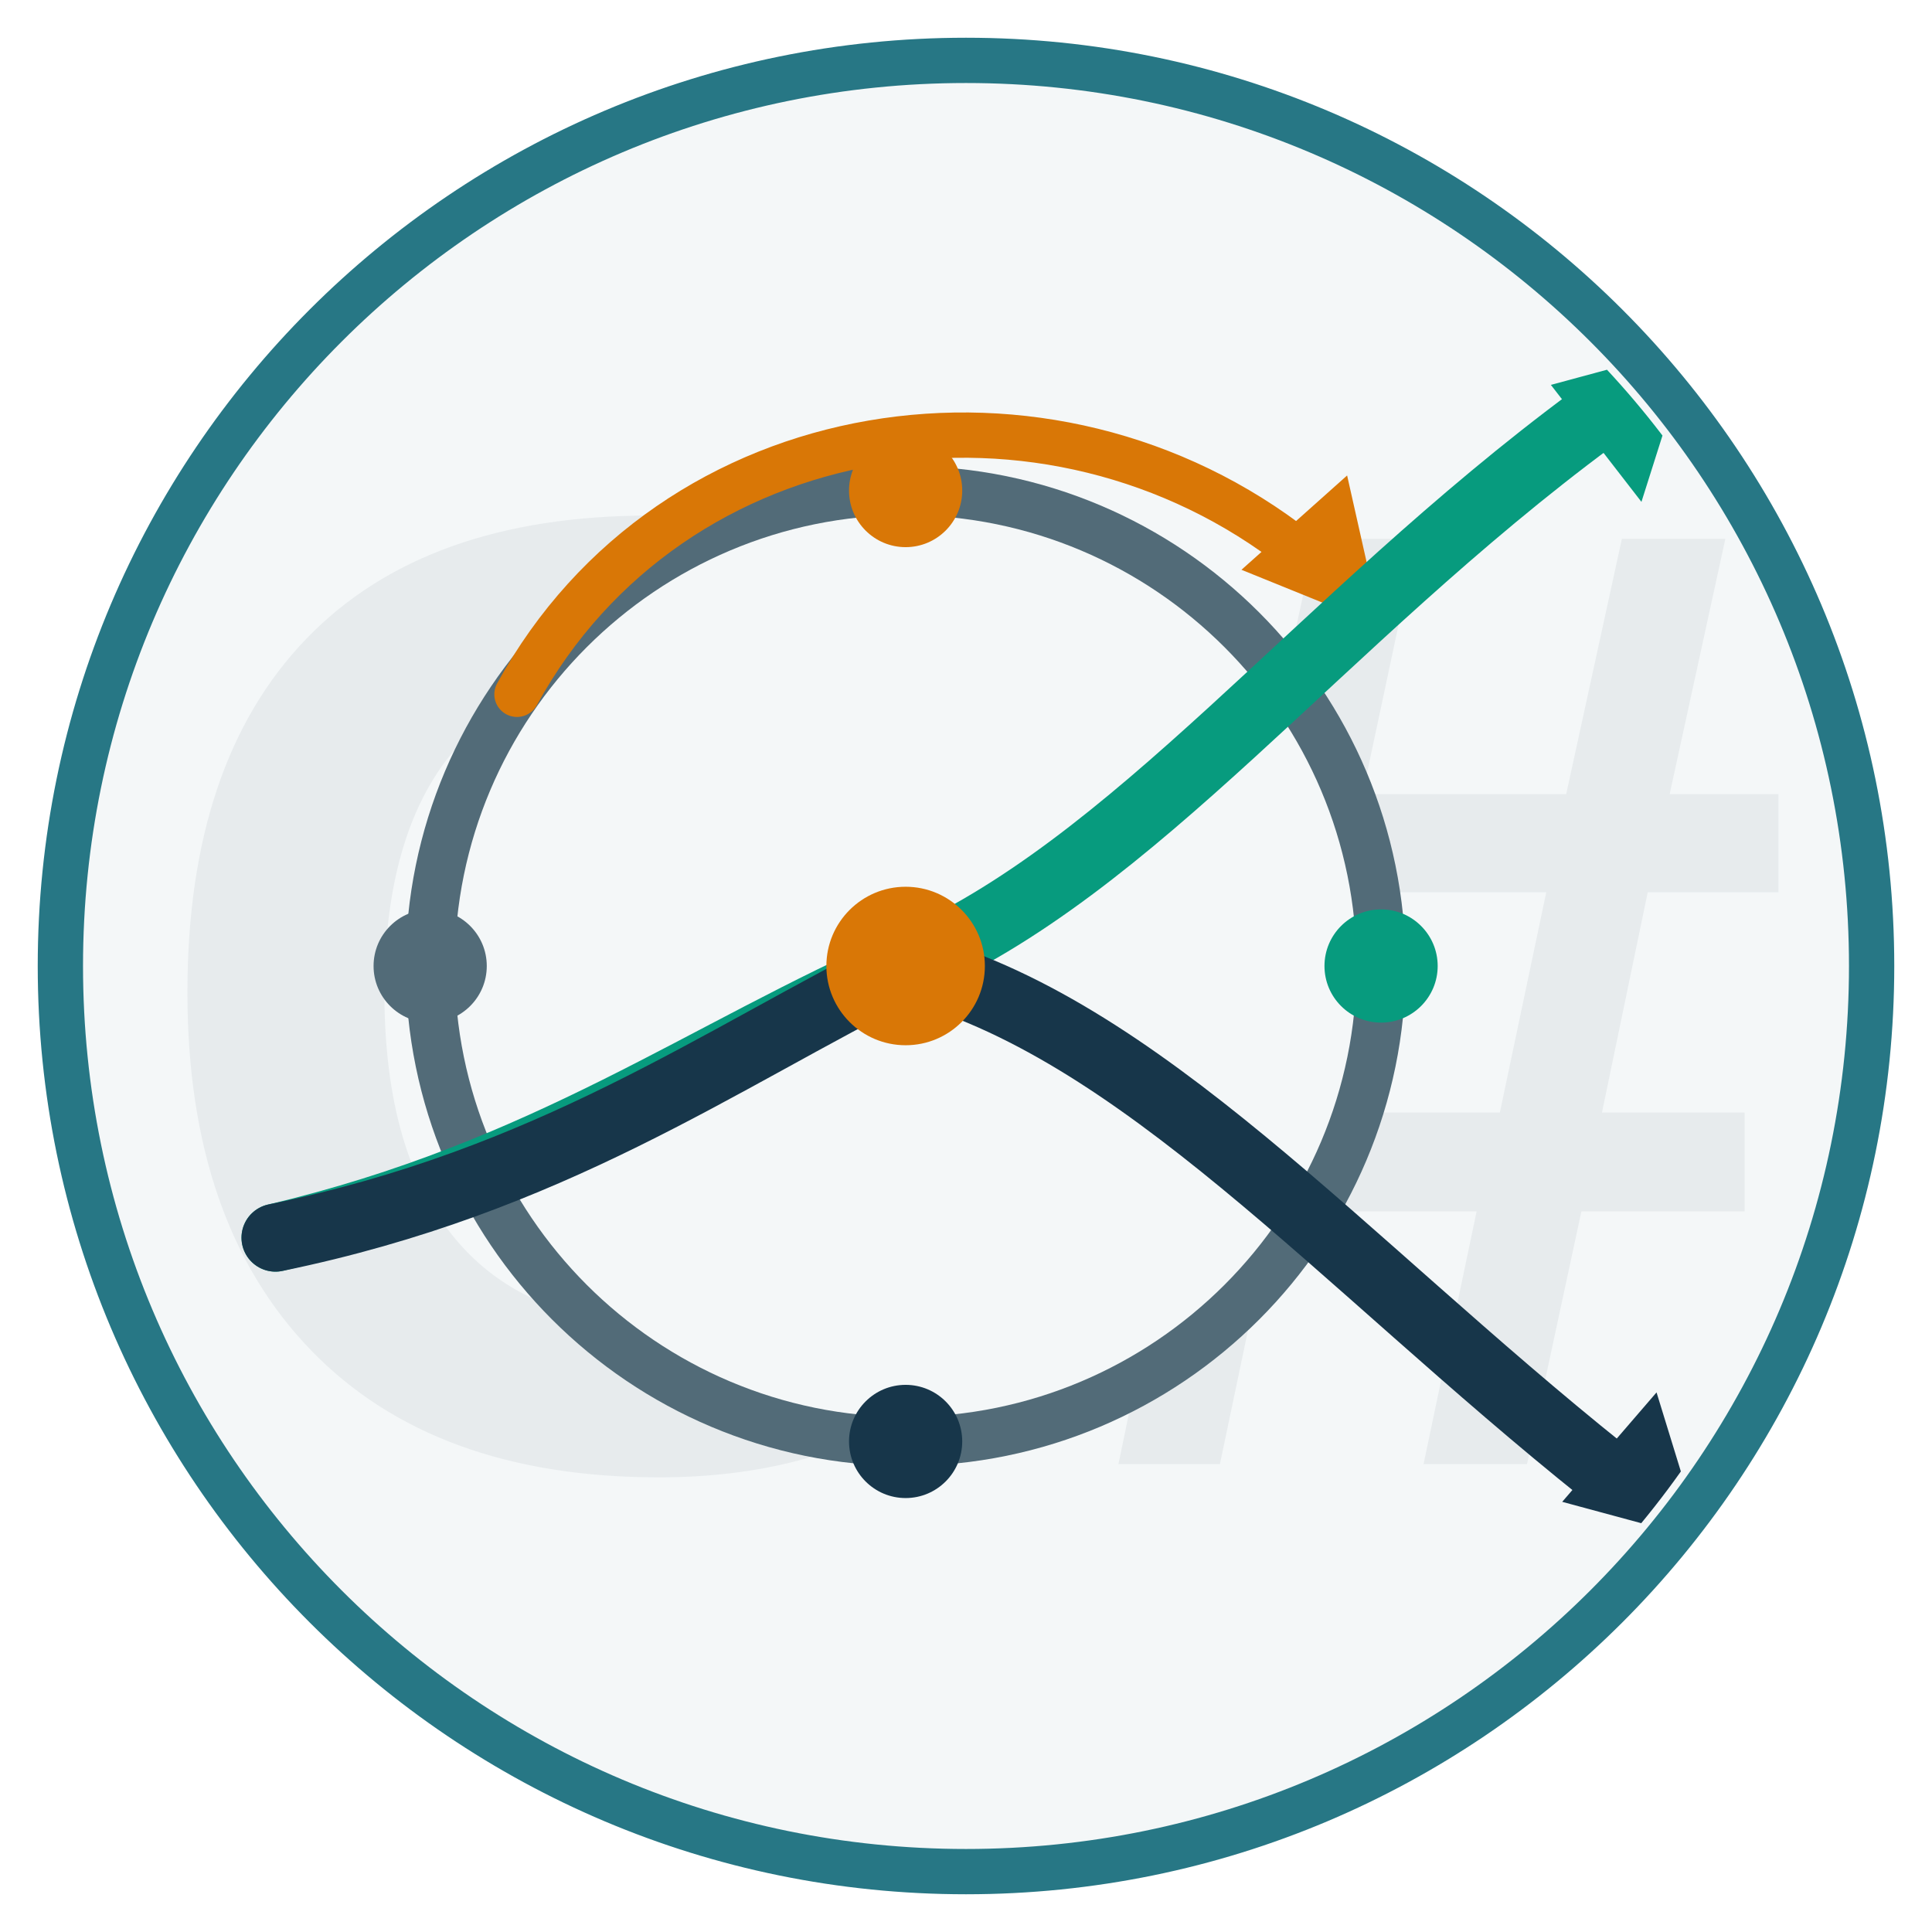
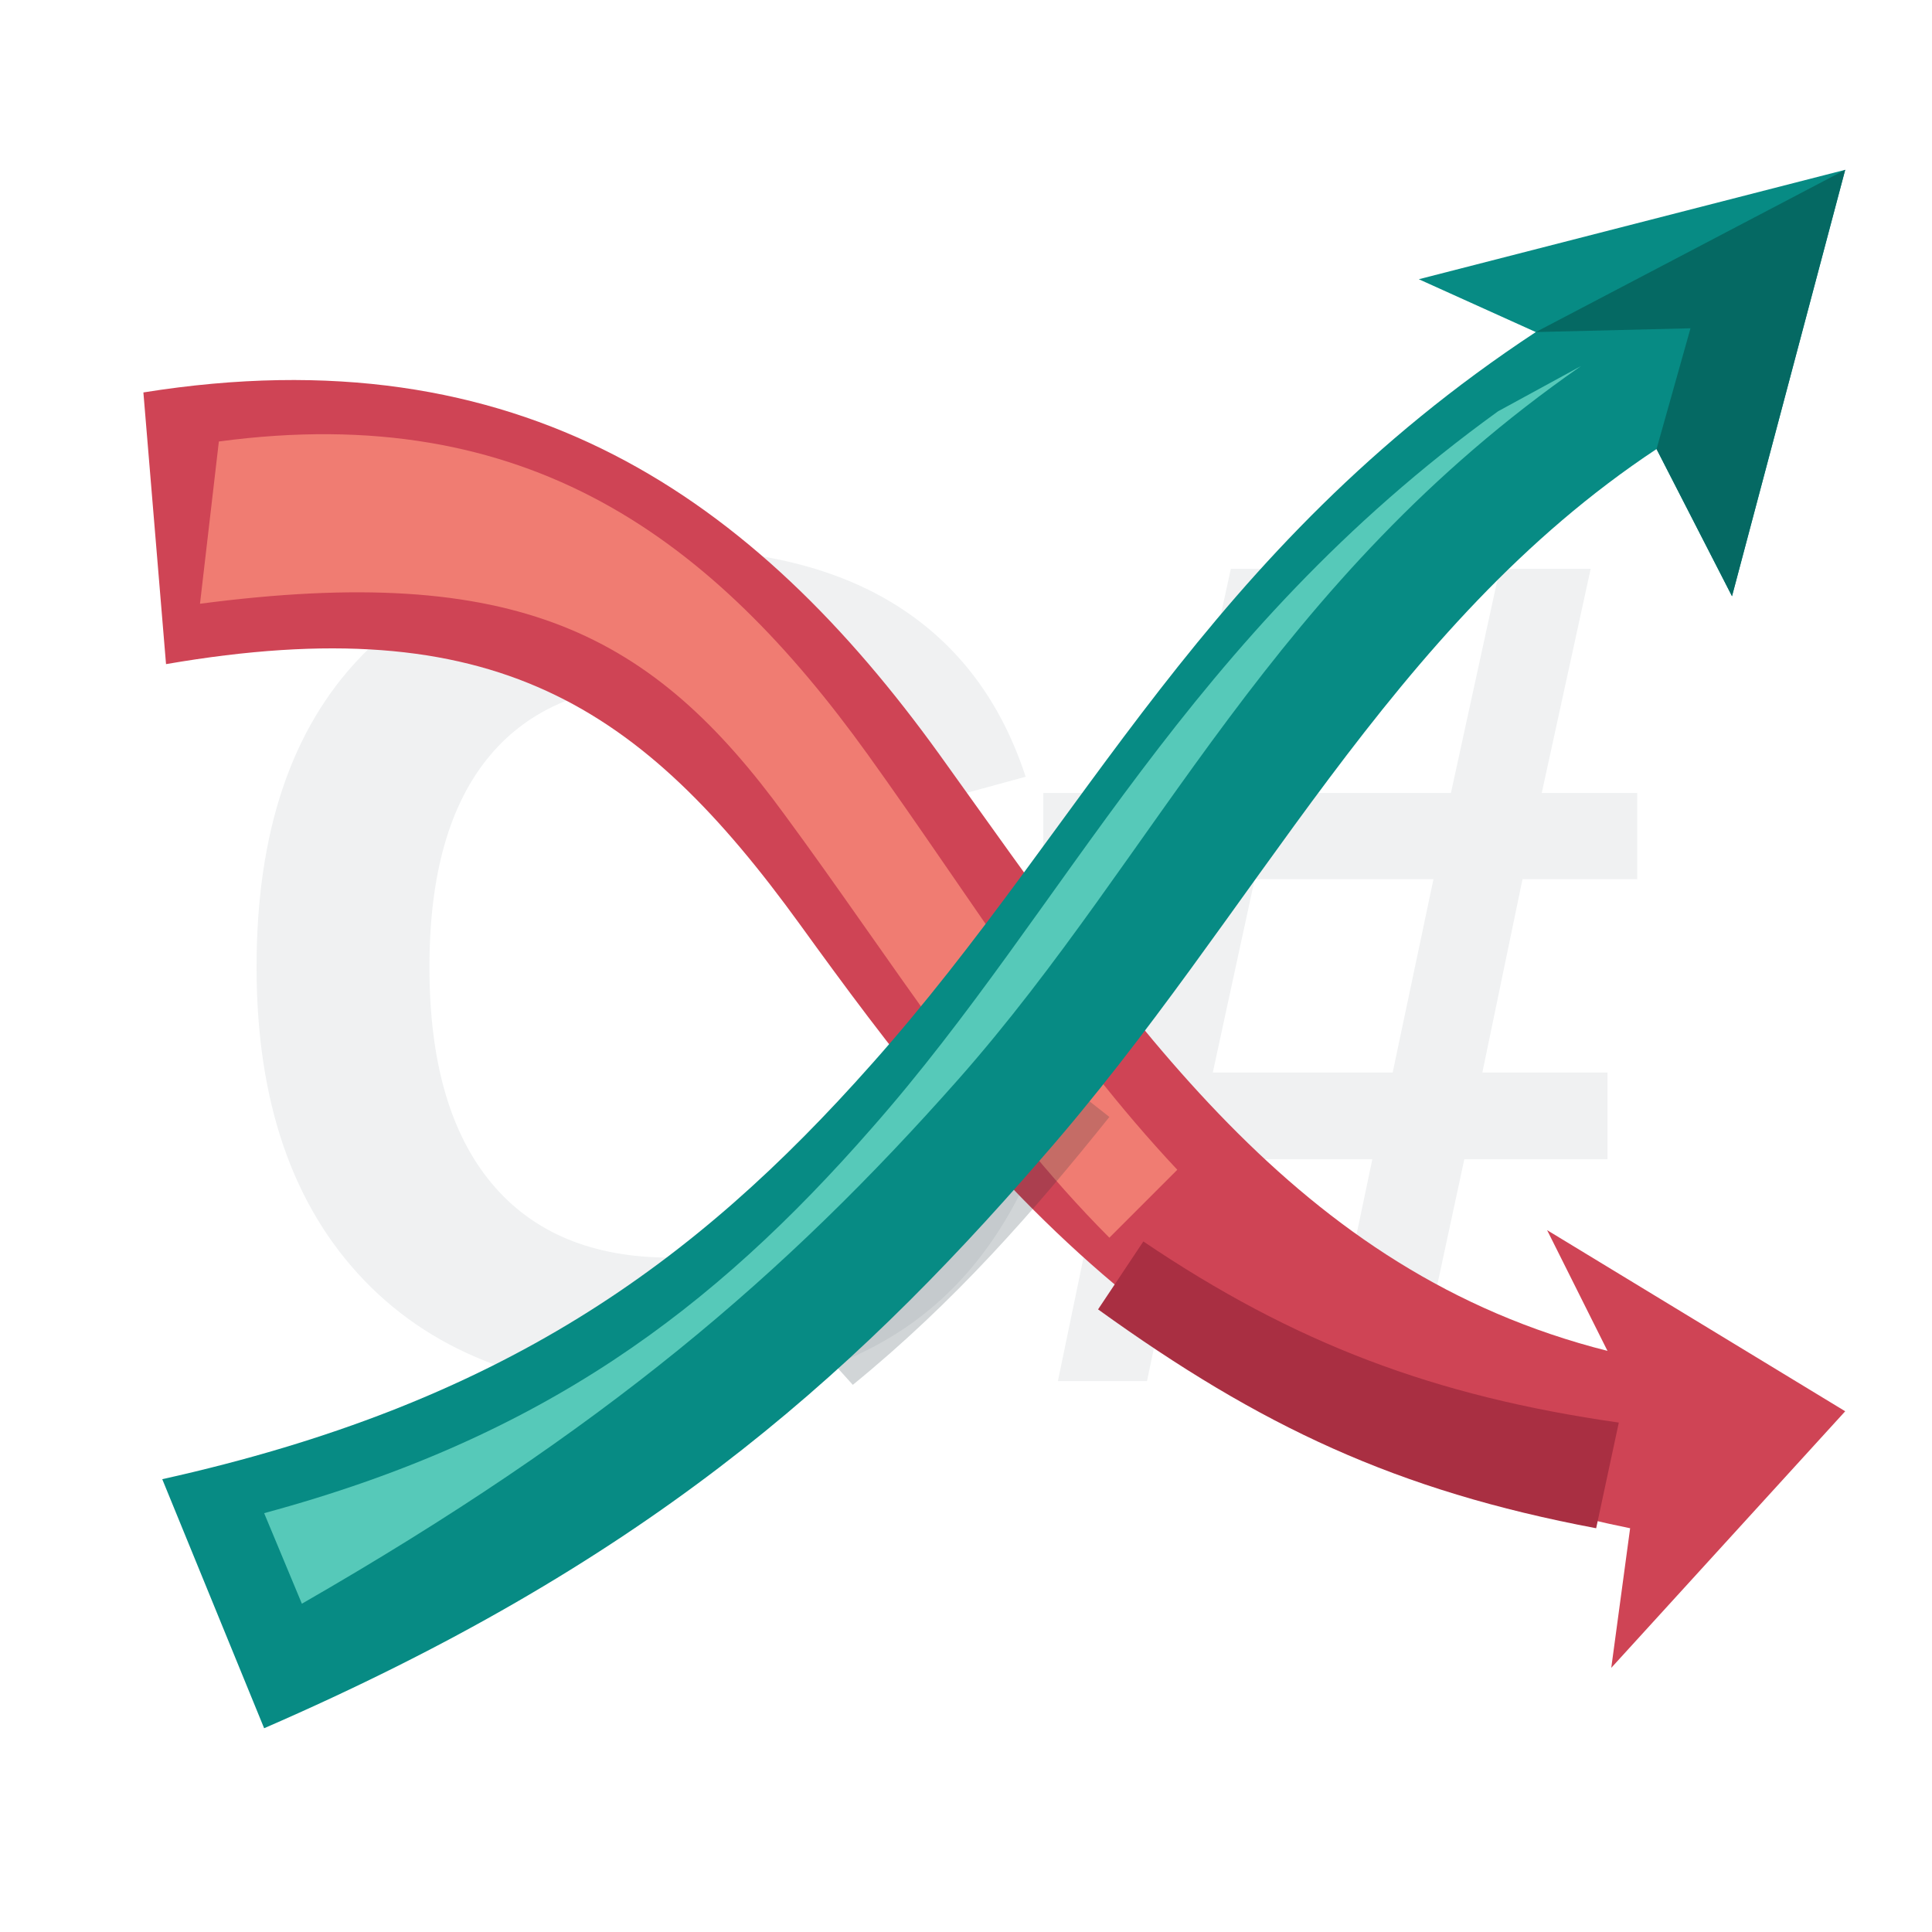
<svg xmlns="http://www.w3.org/2000/svg" viewBox="0 0 512 512" role="img" aria-labelledby="title description">
-   <defs>
-     <clipPath id="badge-clip">
-       <circle cx="256" cy="256" r="232" />
-     </clipPath>
-   </defs>
  <style>
-     :root {
-       color-scheme: light dark;
-     }
+     :root { color-scheme: light dark; }

-     .badge {
-       fill: #f4f7f8;
-       stroke: #277785;
-     }
- 
-     .badge-fill {
-       fill: #f4f7f8;
-     }
- 
-     .badge-stroke {
-       stroke: #f4f7f8;
-     }
- 
-     .language-mark {
-       fill: #17364a;
-       opacity: 0.06;
-     }
- 
-     .python-upper {
-       fill: #2874a6;
-       opacity: 0.09;
-     }
- 
-     .python-lower {
-       fill: #a77b00;
-       opacity: 0.09;
-     }
- 
-     .python-eye {
-       fill: #f4f7f8;
-     }
- 
-     .accent-fill {
-       fill: #079b7e;
-     }
- 
-     .accent-stroke {
-       stroke: #079b7e;
-     }
- 
-     .solid-fill {
-       fill: #17364a;
-     }
- 
-     .solid-stroke {
-       stroke: #17364a;
-     }
- 
-     .muted-fill {
-       fill: #526b78;
-     }
- 
-     .muted-stroke {
-       stroke: #526b78;
-     }
- 
-     .warm-fill {
-       fill: #d97706;
-     }
- 
-     .warm-stroke {
-       stroke: #d97706;
-     }
+     .language-mark { fill: #17323d; opacity: 0.07; }
+     .slow { fill: #cf4455; }
+     .slow-light { fill: #f07c72; }
+     .slow-shade { fill: #a92f42; }
+     .fast { fill: #078b84; }
+     .fast-light { fill: #56c9b9; }
+     .fast-fold { fill: #056963; }
+     .overlap-shadow { fill: #172f36; opacity: 0.2; }

    @media (prefers-color-scheme: dark) {
-       .badge {
-         fill: #0d2638;
-         stroke: #277785;
-       }
- 
-       .badge-fill {
-         fill: #0d2638;
-       }
- 
-       .badge-stroke {
-         stroke: #0d2638;
-       }
- 
-       .language-mark {
-         fill: #edf2f3;
-         opacity: 0.07;
-       }
- 
-       .python-upper {
-         fill: #79b7df;
-         opacity: 0.1;
-       }
- 
-       .python-lower {
-         fill: #f0c84b;
-         opacity: 0.1;
-       }
- 
-       .python-eye {
-         fill: #0d2638;
-       }
- 
-       .accent-fill {
-         fill: #43d6b1;
-       }
- 
-       .accent-stroke {
-         stroke: #43d6b1;
-       }
- 
-       .solid-fill {
-         fill: #edf2f3;
-       }
- 
-       .solid-stroke {
-         stroke: #edf2f3;
-       }
- 
-       .muted-fill {
-         fill: #8fa2aa;
-       }
- 
-       .muted-stroke {
-         stroke: #8fa2aa;
-       }
- 
-       .warm-fill {
-         fill: #f6b73c;
-       }
- 
-       .warm-stroke {
-         stroke: #f6b73c;
-       }
+       .language-mark { fill: #edf6f3; opacity: 0.08; }
+       .slow { fill: #f0646c; }
+       .slow-light { fill: #ff9b88; }
+       .slow-shade { fill: #c44352; }
+       .fast { fill: #35bdb2; }
+       .fast-light { fill: #79dfd0; }
+       .fast-fold { fill: #168e87; }
+       .overlap-shadow { fill: #02090c; opacity: 0.34; }
    }
  </style>
-   <circle class="badge" cx="256" cy="256" r="240" stroke-width="12" />
-   <g clip-path="url(#badge-clip)">
-     <text class="language-mark" x="256" y="388" font-family="Segoe UI, Arial, sans-serif" font-size="360" font-weight="800" letter-spacing="-18" text-anchor="middle" aria-hidden="true">C#</text>
-     <circle class="muted-stroke badge-fill" cx="240" cy="256" r="126" stroke-width="13" />
-     <path class="warm-stroke" d="M137 184 C178 109 278 94 344 146" fill="none" stroke-width="12" stroke-linecap="round" />
-     <path class="warm-fill" d="M366 166 L329 151 L357 126 Z" />
-     <circle class="warm-fill" cx="240" cy="130" r="15" />
-     <circle class="accent-fill" cx="366" cy="256" r="15" />
-     <circle class="solid-fill" cx="240" cy="382" r="15" />
-     <circle class="muted-fill" cx="114" cy="256" r="15" />
-     <path class="accent-stroke" d="M73 328 C145 311 187 279 240 256 C301 230 349 165 422 111" fill="none" stroke-width="18" stroke-linecap="round" />
-     <path class="solid-stroke" d="M73 328 C146 313 190 281 240 256 C302 272 355 334 425 390" fill="none" stroke-width="18" stroke-linecap="round" />
-     <circle class="warm-fill" cx="240" cy="256" r="21" />
-     <path class="accent-fill" d="M448 92 L411 102 L435 133 Z" />
-     <path class="solid-fill" d="M451 408 L414 398 L439 369 Z" />
-   </g>
+   <text class="language-mark" x="247" y="366" font-family="Segoe UI, Arial, sans-serif" font-size="316" font-weight="800" letter-spacing="-20" text-anchor="middle" aria-hidden="true">C#</text>
+   <path class="slow" d="M38 104 C138 88 200 132 249 200 C300 271 343 337 426 358 L410 326 L489 374 L427 442 L432 405 C314 381 259 310 212 245 C170 187 131 161 44 176 Z" />
+   <path class="slow-light" d="M58 117 C140 106 189 143 230 200 C258 239 281 277 312 310 L294 328 C262 296 236 254 208 216 C173 168 137 149 53 160 Z" />
+   <path class="slow-shade" d="M303 329 C343 356 380 370 429 377 L423 405 C370 395 334 378 291 347 Z" />
+   <path class="overlap-shadow" d="M190 327 C214 307 234 286 252 263 L294 296 C274 321 253 345 226 367 Z" />
+   <path class="fast" d="M43 392 C133 372 184 335 231 282 C288 218 319 146 407 88 L376 74 L489 45 L459 158 L439 119 C368 166 333 242 276 307 C224 367 169 415 70 458 Z" />
+   <path class="fast-light" d="M70 401 C144 381 189 347 231 299 C283 240 314 169 397 109 L419 97 C337 154 307 226 254 286 C208 338 160 379 80 425 Z" />
+   <path class="fast-fold" d="M407 88 L489 45 L459 158 L439 119 L448 87 Z" />
</svg>
